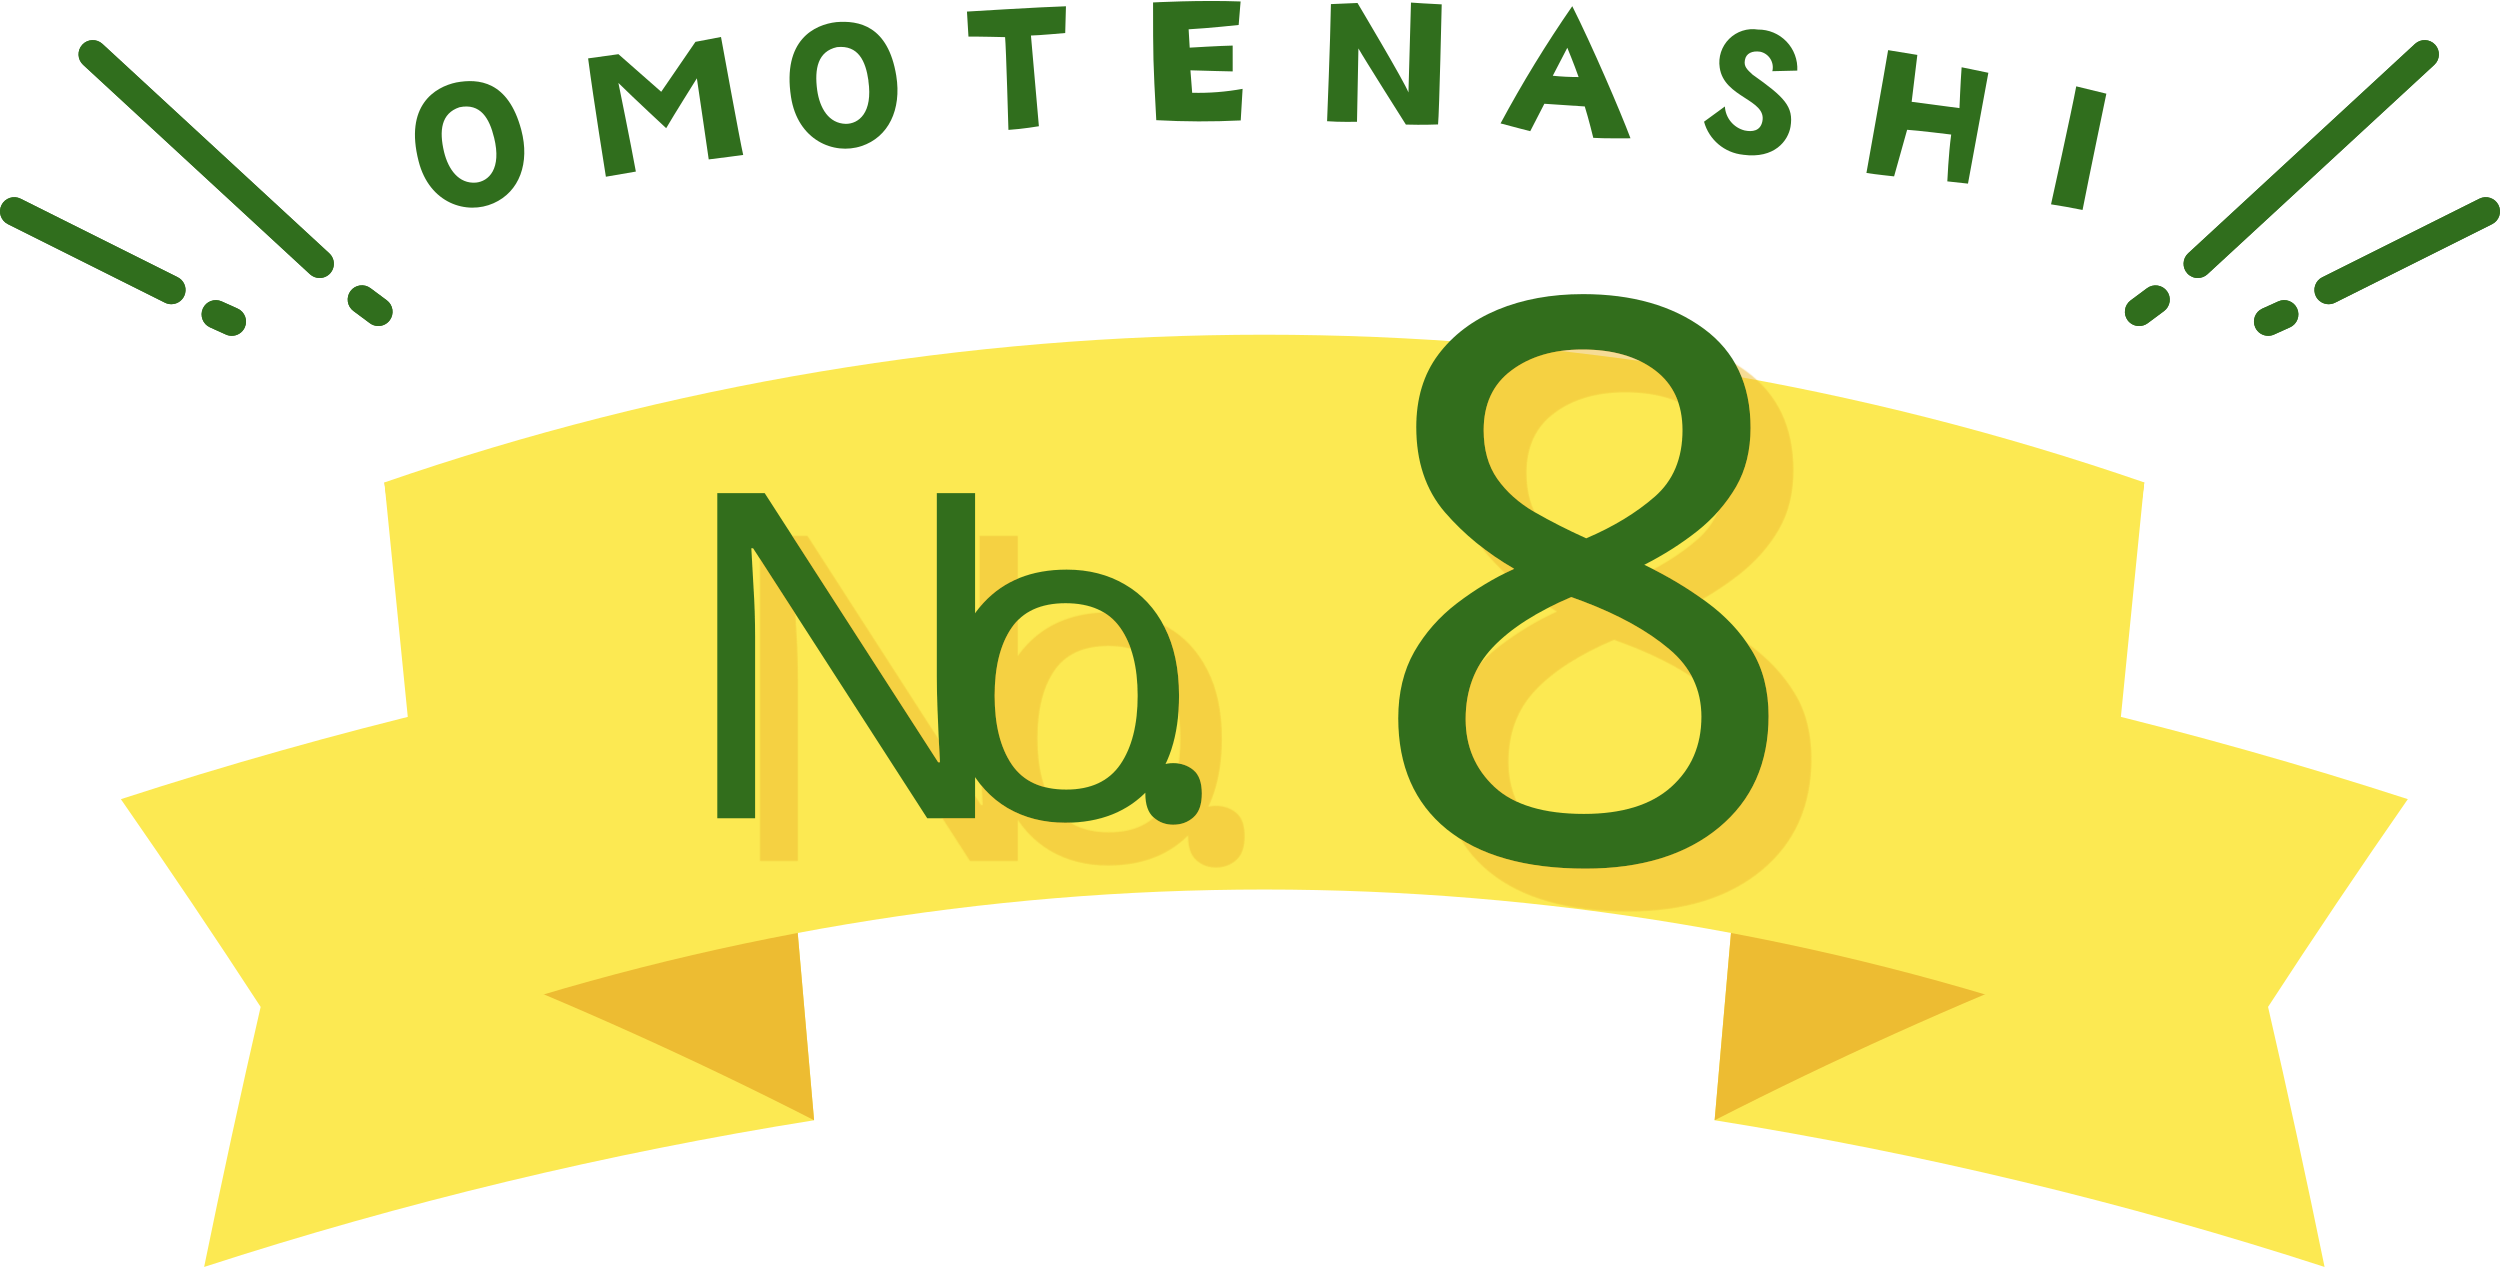
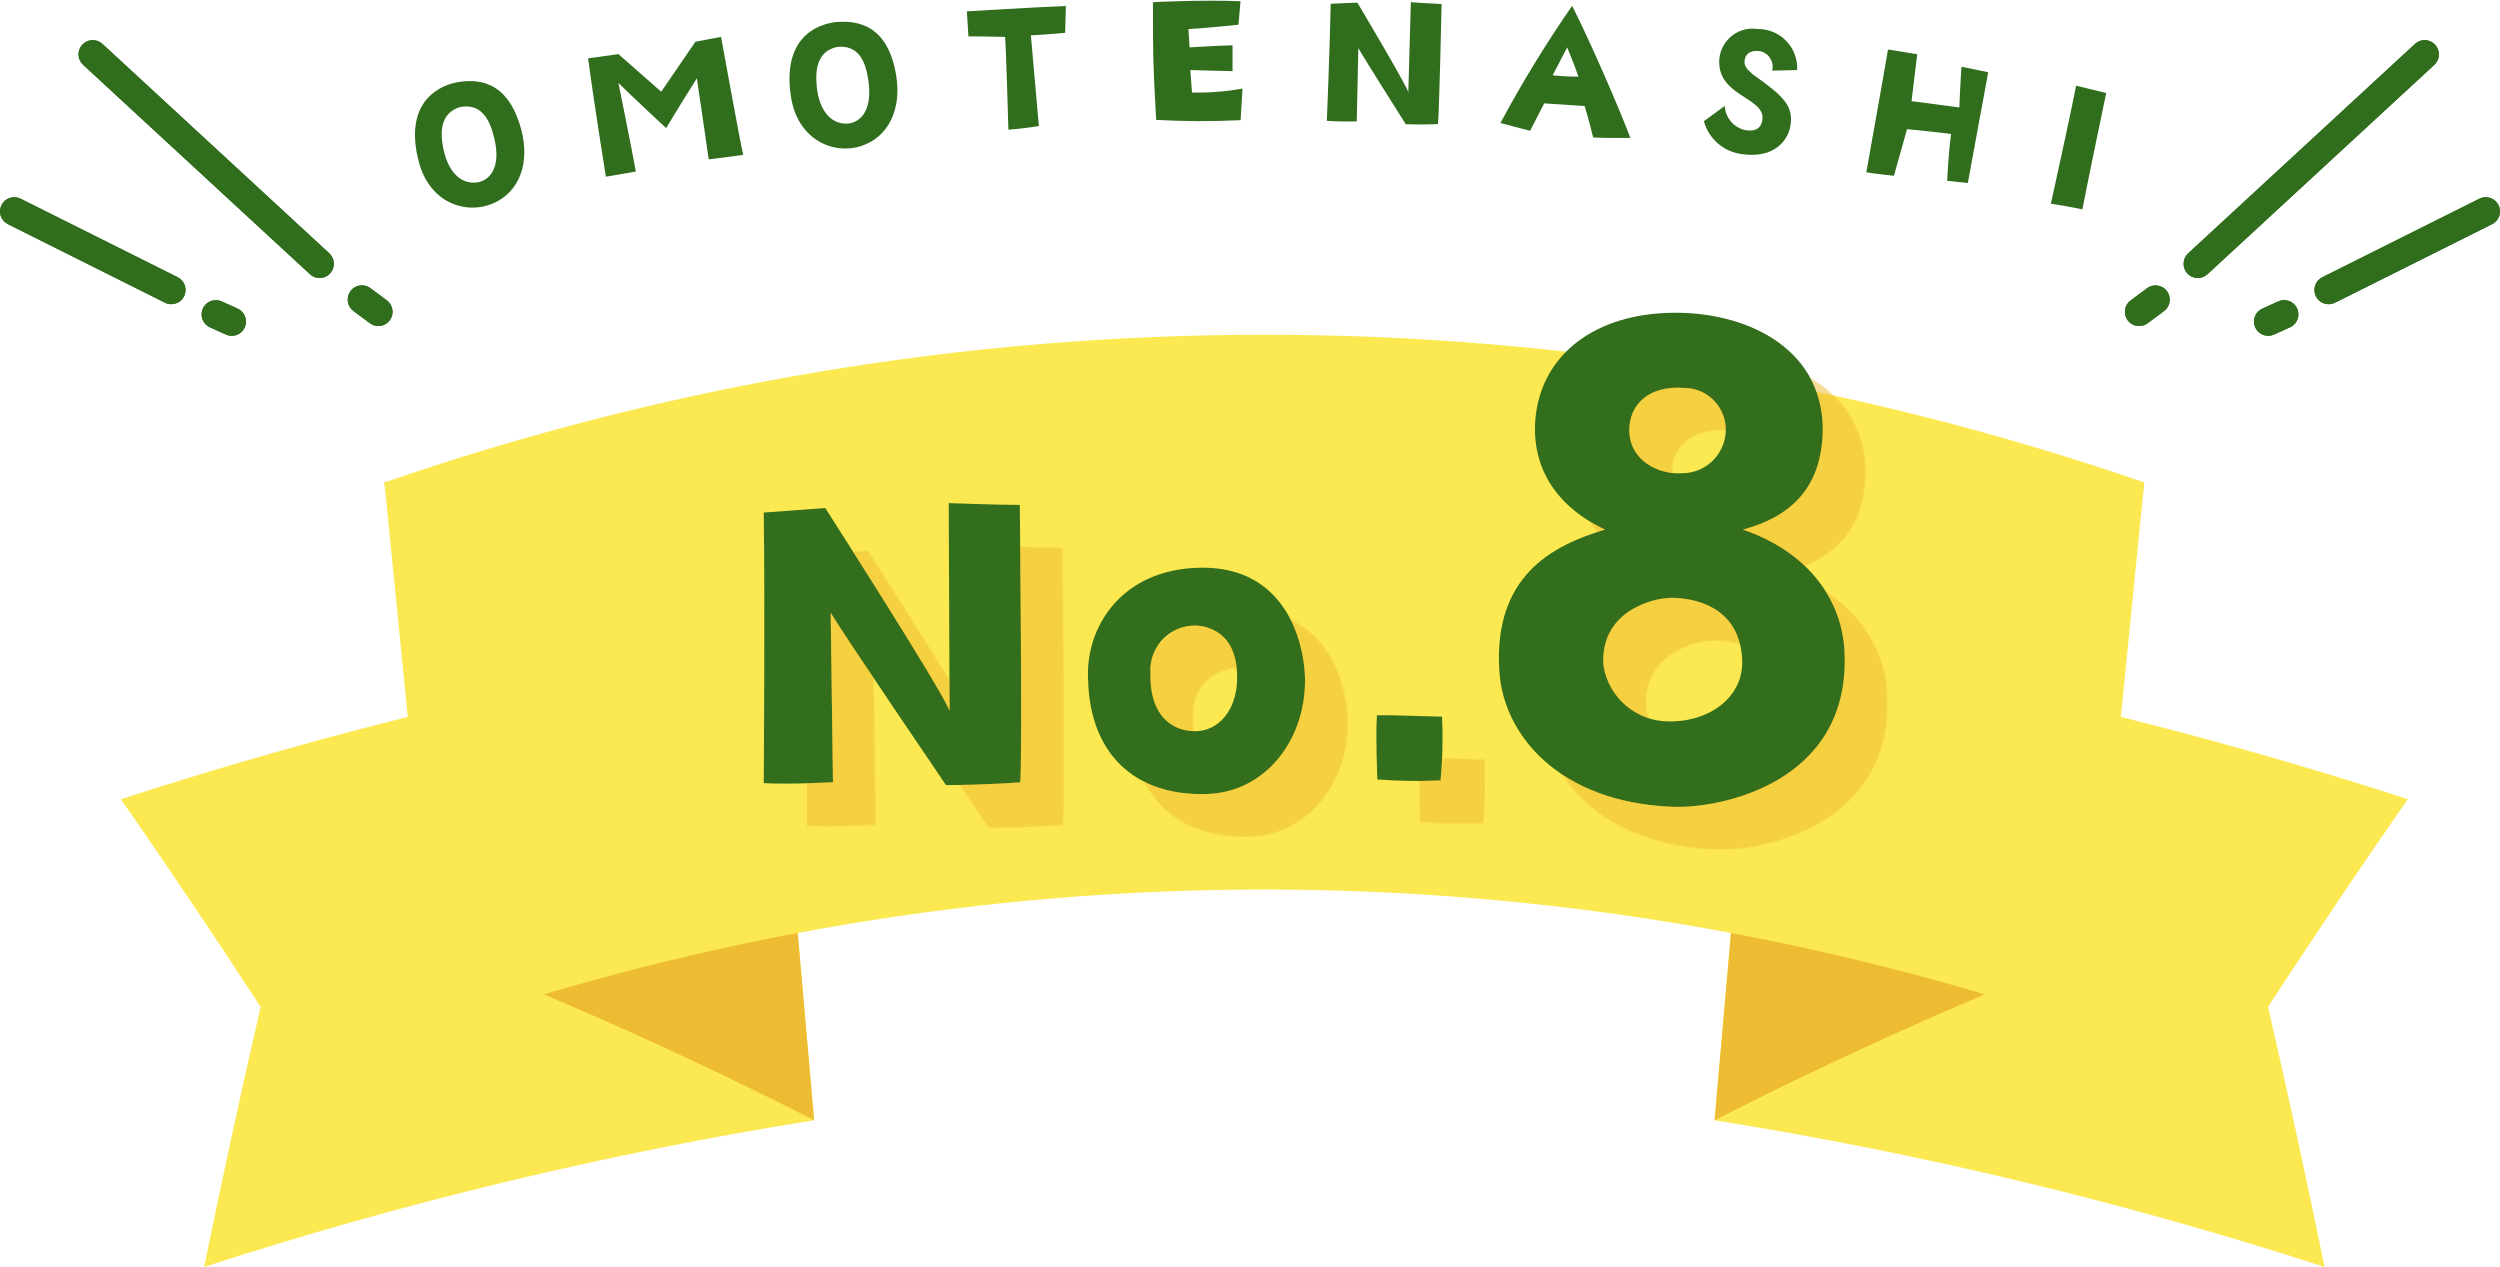
<svg xmlns="http://www.w3.org/2000/svg" width="175.624" height="89.003" viewBox="0 0 175.624 89.003">
  <defs>
    <style>
      .cls-1 {
        fill: #fce952;
      }

      .cls-2 {
        fill: #edbc32;
      }

-       .cls-3, .cls-4, .cls-5 {
+       .cls-3 {
        fill: #306e1d;
      }

-       .cls-3 {
-         font-size: 32px;
-         letter-spacing: -0.2em;
+       .cls-4 {
+         filter: url(#パス_8904);
      }

-       .cls-3, .cls-4 {
-         font-family: AB-kirigirisu;
-       }
- 
-       .cls-4 {
-         font-size: 55px;
-       }
- 
-       .cls-6 {
-         filter: url(#_8);
-       }
- 
-       .cls-7 {
-         filter: url(#No.);
+       .cls-5 {
+         filter: url(#パス_8903);
      }
    </style>
-     <filter id="No." x="46.544" y="29.482" width="65" height="35" filterUnits="userSpaceOnUse">
+     <filter id="パス_8903" x="53.656" y="35.338" width="50.685" height="23.454" filterUnits="userSpaceOnUse">
      <feOffset dx="3" dy="3" input="SourceAlpha" />
      <feGaussianBlur result="blur" />
      <feFlood flood-color="#edbc32" flood-opacity="0.518" />
      <feComposite operator="in" in2="blur" />
      <feComposite in="SourceGraphic" />
    </filter>
-     <filter id="_8" x="95.098" y="12.468" width="47" height="58" filterUnits="userSpaceOnUse">
+     <filter id="パス_8904" x="105.296" y="21.968" width="27.296" height="37.715" filterUnits="userSpaceOnUse">
      <feOffset dx="3" dy="3" input="SourceAlpha" />
      <feGaussianBlur result="blur-2" />
      <feFlood flood-color="#edbc32" flood-opacity="0.518" />
      <feComposite operator="in" in2="blur-2" />
      <feComposite in="SourceGraphic" />
    </filter>
  </defs>
-   <g id="グループ_1147" data-name="グループ 1147" transform="translate(-11559.521 -2868.076)">
-     <path id="パス_6522" data-name="パス 6522" class="cls-1" d="M48.7,207.226A283.356,283.356,0,0,0,5.849,217.531q1.869-9.141,3.97-18.267Q5.018,191.889,0,184.67a302.6,302.6,0,0,1,45.766-11.007q1.466,16.781,2.932,33.563" transform="translate(11568.013 2739.547)" />
-     <path id="パス_6523" data-name="パス 6523" class="cls-2" d="M69.965,200.56q-12.476-6.375-25.656-11.566-2.263-16.62-4.527-33.239Q53.749,160.733,67.033,167q1.466,16.781,2.932,33.563" transform="translate(11546.745 2746.213)" />
-     <path id="パス_6524" data-name="パス 6524" class="cls-1" d="M289.652,207.226A283.357,283.357,0,0,1,332.5,217.531q-1.869-9.141-3.97-18.267,4.8-7.376,9.819-14.595a302.6,302.6,0,0,0-45.766-11.007q-1.466,16.781-2.932,33.563" transform="translate(11390.321 2739.547)" />
-     <path id="パス_6525" data-name="パス 6525" class="cls-2" d="M289.652,200.56q12.476-6.375,25.656-11.566l4.526-33.239Q305.868,160.733,292.584,167q-1.466,16.781-2.932,33.563" transform="translate(11390.321 2746.213)" />
-     <path id="パス_6526" data-name="パス 6526" class="cls-1" d="M159.59,190.132a177.59,177.59,0,0,0-115.987,0q-1.91-19.167-3.821-38.334a189.284,189.284,0,0,1,123.628,0q-1.911,19.167-3.821,38.334" transform="translate(11546.744 2750.169)" />
-     <g class="cls-7" transform="matrix(1, 0, 0, 1, 11559.52, 2868.08)">
-       <text id="No.-2" data-name="No." class="cls-3" transform="translate(77.54 57.48)">
-         <tspan x="-30.256" y="0">No.</tspan>
-       </text>
+   <g id="グループ_1178" data-name="グループ 1178" transform="translate(-11226.41 -8153.38)">
+     <path id="パス_6522" data-name="パス 6522" class="cls-1" d="M48.7,207.226A283.356,283.356,0,0,0,5.849,217.531q1.869-9.141,3.97-18.267Q5.018,191.889,0,184.67a302.6,302.6,0,0,1,45.766-11.007q1.466,16.781,2.932,33.563" transform="translate(11234.901 8024.852)" />
+     <path id="パス_6523" data-name="パス 6523" class="cls-2" d="M69.965,200.56q-12.476-6.375-25.656-11.566-2.263-16.62-4.527-33.239Q53.749,160.733,67.033,167q1.466,16.781,2.932,33.563" transform="translate(11213.634 8031.518)" />
+     <path id="パス_6524" data-name="パス 6524" class="cls-1" d="M289.652,207.226A283.357,283.357,0,0,1,332.5,217.531q-1.869-9.141-3.97-18.267,4.8-7.376,9.819-14.595a302.6,302.6,0,0,0-45.766-11.007q-1.466,16.781-2.932,33.563" transform="translate(11057.21 8024.852)" />
+     <path id="パス_6525" data-name="パス 6525" class="cls-2" d="M289.652,200.56q12.476-6.375,25.656-11.566l4.526-33.239Q305.868,160.733,292.584,167q-1.466,16.781-2.932,33.563" transform="translate(11057.21 8031.518)" />
+     <path id="パス_6526" data-name="パス 6526" class="cls-1" d="M159.59,190.132a177.59,177.59,0,0,0-115.987,0q-1.91-19.167-3.821-38.334a189.284,189.284,0,0,1,123.628,0q-1.911,19.167-3.821,38.334" transform="translate(11213.633 8035.474)" />
+     <g class="cls-5" transform="matrix(1, 0, 0, 1, 11226.41, 8153.38)">
+       <path id="パス_8903-2" data-name="パス 8903" class="cls-3" d="M-10.832-7.552c-.608-1.568-8.736-14.24-8.736-14.24l-4.32.32c.1,6.24,0,19.008,0,19.008,1.952.1,4.864-.064,4.864-.064l-.16-11.9c1.024,1.7,8.1,12.1,8.1,12.1,2.688,0,5.216-.192,5.216-.192.16-1.856-.032-19.488-.032-19.488-1.44,0-4.992-.128-4.992-.128ZM6.9-17.6c-5.7.032-8.224,4.256-8,7.9.128,5.088,3.2,8.16,8.352,8,4.224-.128,7.04-4,6.88-8.288C14.032-12.544,12.688-17.632,6.9-17.6Zm2.464,8c-.1,2.08-1.344,3.52-3.008,3.488C4.368-6.176,3.216-7.68,3.28-10.176A3.129,3.129,0,0,1,6.864-13.5C8.464-13.184,9.456-12,9.36-9.6Zm14.3,6.944a32.767,32.767,0,0,0,.1-4.48c-1.888-.032-2.592-.1-4.576-.1-.1,1.5.032,4.512.032,4.512A36.122,36.122,0,0,0,23.664-2.656Z" transform="translate(77.54 57.48)" />
    </g>
-     <g class="cls-6" transform="matrix(1, 0, 0, 1, 11559.52, 2868.08)">
-       <text id="_8-2" data-name="8" class="cls-4" transform="translate(117.1 60.47)">
-         <tspan x="-21.56" y="0">8</tspan>
-       </text>
+     <g class="cls-4" transform="matrix(1, 0, 0, 1, 11226.41, 8153.38)">
+       <path id="パス_8904-2" data-name="パス 8904" class="cls-3" d="M5.335-23.265c3.9-1.045,5.445-3.41,5.61-6.655.22-5.885-5.06-8.58-10.34-8.58-5.665,0-9.46,2.97-9.845,7.48-.275,3.3,1.375,6.1,4.895,7.755-3.685,1.1-7.865,3.245-7.425,9.955.275,4.455,4.18,9.185,12.1,9.515,3.3.165,12.485-1.6,12.155-10.725C12.375-18.315,9.9-21.725,5.335-23.265ZM1.155-33.22a2.936,2.936,0,0,1,2.97,2.695,3.065,3.065,0,0,1-3.08,3.3c-1.6.11-3.685-.88-3.685-3.025C-2.64-32.065-1.265-33.385,1.155-33.22ZM.22-9.79a4.663,4.663,0,0,1-4.675-3.9c-.275-3.74,3.3-4.785,4.84-4.785,2.365.055,4.73,1.155,4.9,4.29C5.445-11.66,3.19-9.79.22-9.79Z" transform="translate(117.1 60.47)" />
    </g>
-     <path id="パス_8652" data-name="パス 8652" class="cls-5" d="M7.474,7.6c.574,2.331-.2,4.341-2.037,5.117-1.881.8-4.5-.04-5.21-3.036-.938-3.939,1.231-5.2,2.744-5.492C4.5,3.935,6.609,4.109,7.474,7.6m-1.922.5c-.3-1.339-.906-2.45-2.39-2.166-1.3.405-1.467,1.622-1.137,3.125.282,1.243,1,2.263,2.2,2.188.888-.072,1.84-.917,1.329-3.147" transform="matrix(1, -0.017, 0.017, 1, 11588.538, 2869.729)" />
-     <path id="パス_8653" data-name="パス 8653" class="cls-5" d="M18.164,2l1.8-.311S21.187,9.119,21.382,10c0,0-1.859.221-2.426.273,0,0-.632-4.968-.736-5.709,0,0-1.739,2.669-2.215,3.465,0,0-2.252-2.161-3.3-3.232,0,0,.813,4.368,1.119,6.243l-2.111.326s-.776-5.4-1.107-8.332l2.135-.259L15.7,5.467Z" transform="matrix(1, -0.017, 0.017, 1, 11590.179, 2869.324)" />
-     <path id="パス_8654" data-name="パス 8654" class="cls-5" d="M30.331,4.752c.341,2.376-.625,4.3-2.533,4.891-1.95.609-4.47-.485-4.886-3.537-.544-4.013,1.74-5.055,3.272-5.2,1.55-.1,3.631.283,4.147,3.841m-1.962.3C28.2,3.691,27.709,2.527,26.2,2.663c-1.339.274-1.62,1.468-1.441,3,.157,1.266.771,2.352,1.971,2.4.892.016,1.923-.731,1.635-3" transform="matrix(1, -0.017, 0.017, 1, 11592.073, 2869.169)" />
-     <path id="パス_8655" data-name="パス 8655" class="cls-5" d="M38.151,2.192,38.6,8.572s-1.146.177-2.143.221c0,0-.066-5.869-.124-6.519,0,0-1.933-.081-2.572-.08L33.686.434S38.909.2,40.644.18l-.083,1.877s-1.951.142-2.41.135" transform="matrix(1, -0.017, 0.017, 1, 11593.757, 2869.028)" />
-     <path id="パス_8656" data-name="パス 8656" class="cls-5" d="M45.013.044s3.3-.12,6.151.036L51,1.728s-2.092.192-3.519.245l.053,1.289s2.189-.095,3.021-.094l-.03,1.815s-2.2-.085-2.966-.128l.095,1.579A17.151,17.151,0,0,0,51.2,6.218l-.169,2.217A57.352,57.352,0,0,1,45.1,8.316c-.159-4.309-.147-4.309-.085-8.272" transform="matrix(1, -0.017, 0.017, 1, 11595.508, 2868.969)" />
-     <path id="パス_8657" data-name="パス 8657" class="cls-5" d="M61.5.317s1.533.132,2.156.163c0,0-.3,7.628-.4,8.428,0,0-1.1.029-2.26-.029,0,0-2.836-4.65-3.242-5.405l-.187,5.151s-1.263.007-2.1-.076c0,0,.317-5.52.409-8.22L57.743.282s3.243,5.655,3.472,6.346Z" transform="matrix(1, -0.017, 0.017, 1, 11597.137, 2868.985)" />
-     <path id="パス_8658" data-name="パス 8658" class="cls-5" d="M71.186.7c1.32,2.736,3.254,7.441,3.931,9.347,0,0-1.964-.012-2.613-.076,0,0-.3-1.339-.561-2.215,0,0-1.175-.1-2.834-.237L68.085,9.428s-1.208-.328-2.076-.581A85.413,85.413,0,0,1,71.186.7m.36,4.983c-.3-.908-.758-2.068-.758-2.068L69.734,5.562a17.259,17.259,0,0,0,1.813.122" transform="matrix(1, -0.017, 0.017, 1, 11598.775, 2869.021)" />
-     <path id="パス_8659" data-name="パス 8659" class="cls-5" d="M81.09,11.088A3.172,3.172,0,0,1,78.381,8.72l1.482-1.044a1.843,1.843,0,0,0,1.362,1.71c.529.119,1.1.061,1.252-.616.351-1.546-2.665-1.7-2.931-3.828a2.347,2.347,0,0,1,2.734-2.628,2.738,2.738,0,0,1,2.711,2.929l-1.753.012a1.124,1.124,0,0,0-.823-1.381c-.559-.095-1.007.092-1.091.571-.092.448.142.664.523,1.028,2.189,1.606,2.863,2.278,2.6,3.711-.183.967-1.152,2.241-3.358,1.906" transform="matrix(1, -0.017, 0.017, 1, 11600.7, 2869.237)" />
-     <path id="パス_8660" data-name="パス 8660" class="cls-5" d="M95.015,4.991l1.868.419s-1.427,7.052-1.564,7.76l-1.448-.183s.114-1.9.327-3.283c0,0-2.391-.337-3.088-.388l-.972,3.257S88.733,12.4,88.2,12.3c0,0,1.4-7.114,1.67-8.6l2.046.37-.455,3.287,3.35.5s.1-1.773.2-2.856" transform="matrix(1, -0.017, 0.017, 1, 11602.229, 2869.426)" />
-     <path id="パス_8661" data-name="パス 8661" class="cls-5" d="M99.39,14.352s1.565-6.543,1.911-8.257l2.107.552s-1.3,5.735-1.811,8.138c-1.033-.215-1.316-.282-2.207-.433" transform="matrix(1, -0.017, 0.017, 1, 11603.972, 2869.768)" />
-     <path id="線_221" data-name="線 221" class="cls-5" d="M0,15.712a1,1,0,0,1-.735-.322,1,1,0,0,1,.057-1.413L15.259-.735a1,1,0,0,1,1.413.057A1,1,0,0,1,16.616.735L.678,15.446A1,1,0,0,1,0,15.712Z" transform="translate(11713.916 2871.894)" />
-     <path id="線_220" data-name="線 220" class="cls-5" d="M0,6.517a1,1,0,0,1-.9-.553A1,1,0,0,1-.447,4.622L10.586-.894a1,1,0,0,1,1.342.447A1,1,0,0,1,11.481.894L.447,6.411A1,1,0,0,1,0,6.517Z" transform="translate(11723.111 2882.928)" />
-     <path id="パス_8667" data-name="パス 8667" class="cls-5" d="M4474.817-5023.493a1,1,0,0,1-.912-.589,1,1,0,0,1,.5-1.323l1.121-.506a1,1,0,0,1,1.323.5,1,1,0,0,1-.5,1.323l-1.121.506A1,1,0,0,1,4474.817-5023.493Z" transform="translate(7244.045 7915.159)" />
-     <path id="パス_8668" data-name="パス 8668" class="cls-5" d="M4474.818-5023.142a1,1,0,0,1-.8-.4,1,1,0,0,1,.206-1.4l1.153-.857a1,1,0,0,1,1.4.206,1,1,0,0,1-.206,1.4l-1.153.857A1,1,0,0,1,4474.818-5023.142Z" transform="translate(7234.973 7914.121)" />
-     <path id="線_222" data-name="線 222" class="cls-5" d="M0,15.712a1,1,0,0,1-.735-.322,1,1,0,0,1,.057-1.413L15.259-.735a1,1,0,0,1,1.413.057A1,1,0,0,1,16.616.735L.678,15.446A1,1,0,0,1,0,15.712Z" transform="translate(11713.916 2871.894)" />
-     <path id="線_223" data-name="線 223" class="cls-5" d="M0,6.517a1,1,0,0,1-.9-.553A1,1,0,0,1-.447,4.622L10.586-.894a1,1,0,0,1,1.342.447A1,1,0,0,1,11.481.894L.447,6.411A1,1,0,0,1,0,6.517Z" transform="translate(11723.111 2882.928)" />
-     <path id="パス_8669" data-name="パス 8669" class="cls-5" d="M4474.817-5023.493a1,1,0,0,1-.912-.589,1,1,0,0,1,.5-1.323l1.121-.506a1,1,0,0,1,1.323.5,1,1,0,0,1-.5,1.323l-1.121.506A1,1,0,0,1,4474.817-5023.493Z" transform="translate(7244.045 7915.159)" />
-     <path id="パス_8670" data-name="パス 8670" class="cls-5" d="M4474.818-5023.142a1,1,0,0,1-.8-.4,1,1,0,0,1,.206-1.4l1.153-.857a1,1,0,0,1,1.4.206,1,1,0,0,1-.206,1.4l-1.153.857A1,1,0,0,1,4474.818-5023.142Z" transform="translate(7234.973 7914.121)" />
-     <path id="線_224" data-name="線 224" class="cls-5" d="M15.937,15.712a1,1,0,0,1-.678-.265L-.678.735A1,1,0,0,1-.735-.678,1,1,0,0,1,.678-.735L16.616,13.977a1,1,0,0,1-.679,1.735Z" transform="translate(11566.038 2871.894)" />
-     <path id="線_225" data-name="線 225" class="cls-5" d="M11.033,6.517a1,1,0,0,1-.446-.106L-.447.894A1,1,0,0,1-.894-.447,1,1,0,0,1,.447-.894L11.481,4.622a1,1,0,0,1-.448,1.895Z" transform="translate(11560.521 2882.928)" />
-     <path id="パス_8671" data-name="パス 8671" class="cls-5" d="M4475.938-5023.493a1,1,0,0,1-.411-.088l-1.121-.506a1,1,0,0,1-.5-1.323,1,1,0,0,1,1.323-.5l1.121.506a1,1,0,0,1,.5,1.323A1,1,0,0,1,4475.938-5023.493Z" transform="translate(7099.866 7915.159)" />
-     <path id="パス_8672" data-name="パス 8672" class="cls-5" d="M4475.969-5023.142a1,1,0,0,1-.6-.2l-1.152-.857a1,1,0,0,1-.205-1.4,1,1,0,0,1,1.4-.205l1.152.857a1,1,0,0,1,.205,1.4A1,1,0,0,1,4475.969-5023.142Z" transform="translate(7110.132 7914.121)" />
-     <path id="線_226" data-name="線 226" class="cls-5" d="M15.937,15.712a1,1,0,0,1-.678-.265L-.678.735A1,1,0,0,1-.735-.678,1,1,0,0,1,.678-.735L16.616,13.977a1,1,0,0,1-.679,1.735Z" transform="translate(11566.038 2871.894)" />
-     <path id="線_227" data-name="線 227" class="cls-5" d="M11.033,6.517a1,1,0,0,1-.446-.106L-.447.894A1,1,0,0,1-.894-.447,1,1,0,0,1,.447-.894L11.481,4.622a1,1,0,0,1-.448,1.895Z" transform="translate(11560.521 2882.928)" />
-     <path id="パス_8673" data-name="パス 8673" class="cls-5" d="M4475.938-5023.493a1,1,0,0,1-.411-.088l-1.121-.506a1,1,0,0,1-.5-1.323,1,1,0,0,1,1.323-.5l1.121.506a1,1,0,0,1,.5,1.323A1,1,0,0,1,4475.938-5023.493Z" transform="translate(7099.866 7915.159)" />
-     <path id="パス_8674" data-name="パス 8674" class="cls-5" d="M4475.969-5023.142a1,1,0,0,1-.6-.2l-1.152-.857a1,1,0,0,1-.205-1.4,1,1,0,0,1,1.4-.205l1.152.857a1,1,0,0,1,.205,1.4A1,1,0,0,1,4475.969-5023.142Z" transform="translate(7110.132 7914.121)" />
+     <path id="パス_8652" data-name="パス 8652" class="cls-3" d="M7.474,3.489c.574,2.331-.2,4.341-2.037,5.117-1.881.8-4.5-.04-5.21-3.036C-.711,1.63,1.459.367,2.971.077,4.5-.173,6.609,0,7.474,3.489m-1.922.5c-.3-1.339-.906-2.45-2.39-2.166-1.3.405-1.467,1.622-1.137,3.125.282,1.243,1,2.263,2.2,2.188.888-.072,1.84-.917,1.329-3.147" transform="matrix(1, -0.017, 0.017, 1, 11255.499, 8159.141)" />
+     <path id="パス_8653" data-name="パス 8653" class="cls-3" d="M7.556.311,9.361,0s1.218,7.434,1.413,8.317c0,0-1.859.221-2.426.273,0,0-.632-4.968-.736-5.709,0,0-1.739,2.669-2.215,3.465,0,0-2.252-2.161-3.3-3.232,0,0,.813,4.368,1.119,6.243l-2.111.326S.33,4.286,0,1.349l2.135-.259L5.091,3.782Z" transform="matrix(1, -0.017, 0.017, 1, 11267.703, 8156.128)" />
+     <path id="パス_8654" data-name="パス 8654" class="cls-3" d="M7.5,3.854c.341,2.376-.625,4.3-2.533,4.891C3.018,9.354.5,8.26.082,5.208-.462,1.195,1.822.153,3.354.013,4.9-.085,6.985.3,7.5,3.854m-1.962.3c-.166-1.363-.661-2.528-2.165-2.391-1.339.274-1.62,1.468-1.441,3,.157,1.266.771,2.352,1.971,2.4.892.016,1.923-.731,1.635-3" transform="matrix(1, -0.017, 0.017, 1, 11281.805, 8154.972)" />
+     <path id="パス_8655" data-name="パス 8655" class="cls-3" d="M4.465,2.012l.452,6.379s-1.146.177-2.143.221c0,0-.066-5.869-.124-6.519,0,0-1.933-.081-2.572-.08L0,.254S5.223.021,6.958,0L6.875,1.877s-1.951.142-2.41.135" transform="matrix(1, -0.017, 0.017, 1, 11294.329, 8153.924)" />
+     <path id="パス_8656" data-name="パス 8656" class="cls-3" d="M.042.044s3.3-.12,6.151.036L6.025,1.729s-2.092.192-3.519.245L2.56,3.263s2.189-.095,3.021-.094l-.03,1.815s-2.2-.085-2.966-.128L2.68,6.435a17.151,17.151,0,0,0,3.548-.217L6.059,8.435A57.352,57.352,0,0,1,.128,8.316C-.032,4.007-.019,4.007.042.044" transform="matrix(1, -0.017, 0.017, 1, 11307.36, 8153.489)" />
+     <path id="パス_8657" data-name="パス 8657" class="cls-3" d="M6.041.035S7.574.166,8.2.2c0,0-.3,7.628-.4,8.428,0,0-1.1.029-2.26-.029,0,0-2.836-4.65-3.242-5.405L2.1,8.342S.842,8.349,0,8.266c0,0,.317-5.52.409-8.22L2.284,0S5.527,5.655,5.755,6.346Z" transform="matrix(1, -0.017, 0.017, 1, 11319.48, 8153.603)" />
+     <path id="パス_8658" data-name="パス 8658" class="cls-3" d="M5.177,0C6.5,2.736,8.431,7.441,9.108,9.347c0,0-1.964-.012-2.613-.076,0,0-.3-1.339-.561-2.215,0,0-1.175-.1-2.834-.237L2.076,8.726S.868,8.4,0,8.145A85.413,85.413,0,0,1,5.177,0m.36,4.983c-.3-.908-.758-2.068-.758-2.068L3.725,4.86a17.259,17.259,0,0,0,1.813.122" transform="matrix(1, -0.017, 0.017, 1, 11331.676, 8153.875)" />
+     <path id="パス_8659" data-name="パス 8659" class="cls-3" d="M2.709,8.782A3.172,3.172,0,0,1,0,6.414L1.482,5.369a1.843,1.843,0,0,0,1.362,1.71c.529.119,1.1.061,1.252-.616.351-1.546-2.665-1.7-2.931-3.828A2.347,2.347,0,0,1,3.9.007,2.738,2.738,0,0,1,6.611,2.935l-1.753.012a1.124,1.124,0,0,0-.823-1.381c-.559-.095-1.007.092-1.091.571-.092.448.142.664.523,1.028,2.189,1.606,2.863,2.278,2.6,3.711-.183.967-1.152,2.241-3.358,1.906" transform="matrix(1, -0.017, 0.017, 1, 11345.998, 8155.479)" />
+     <path id="パス_8660" data-name="パス 8660" class="cls-3" d="M6.813,1.3l1.868.419S7.254,8.767,7.116,9.475L5.669,9.293S5.783,7.395,6,6.01c0,0-2.391-.337-3.088-.388L1.936,8.878S.53,8.7,0,8.6C0,8.6,1.4,1.487,1.67,0L3.716.37,3.261,3.656l3.35.5s.1-1.773.2-2.856" transform="matrix(1, -0.017, 0.017, 1, 11357.371, 8156.885)" />
+     <path id="パス_8661" data-name="パス 8661" class="cls-3" d="M0,8.257S1.565,1.713,1.911,0L4.018.552S2.715,6.287,2.207,8.69C1.174,8.475.891,8.408,0,8.257" transform="matrix(1, -0.017, 0.017, 1, 11370.342, 8159.432)" />
+     <path id="パス_8907" data-name="パス 8907" class="cls-3" d="M0,15.712a1,1,0,0,1-.735-.322,1,1,0,0,1,.057-1.413L15.259-.735a1,1,0,0,1,1.413.057A1,1,0,0,1,16.616.735L.678,15.446A1,1,0,0,1,0,15.712Z" transform="translate(11380.806 8157.198)" />
+     <path id="パス_8908" data-name="パス 8908" class="cls-3" d="M0,6.517a1,1,0,0,1-.9-.553A1,1,0,0,1-.447,4.622L10.586-.894a1,1,0,0,1,1.342.447A1,1,0,0,1,11.481.894L.447,6.411A1,1,0,0,1,0,6.517Z" transform="translate(11390 8168.232)" />
+     <path id="パス_8667" data-name="パス 8667" class="cls-3" d="M4474.817-5023.493a1,1,0,0,1-.912-.589,1,1,0,0,1,.5-1.323l1.121-.506a1,1,0,0,1,1.323.5,1,1,0,0,1-.5,1.323l-1.121.506A1,1,0,0,1,4474.817-5023.493Z" transform="translate(6910.934 13200.463)" />
+     <path id="パス_8668" data-name="パス 8668" class="cls-3" d="M4474.818-5023.142a1,1,0,0,1-.8-.4,1,1,0,0,1,.206-1.4l1.153-.857a1,1,0,0,1,1.4.206,1,1,0,0,1-.206,1.4l-1.153.857A1,1,0,0,1,4474.818-5023.142Z" transform="translate(6901.862 13199.426)" />
+     <path id="パス_8909" data-name="パス 8909" class="cls-3" d="M0,15.712a1,1,0,0,1-.735-.322,1,1,0,0,1,.057-1.413L15.259-.735a1,1,0,0,1,1.413.057A1,1,0,0,1,16.616.735L.678,15.446A1,1,0,0,1,0,15.712Z" transform="translate(11380.806 8157.198)" />
+     <path id="パス_8910" data-name="パス 8910" class="cls-3" d="M0,6.517a1,1,0,0,1-.9-.553A1,1,0,0,1-.447,4.622L10.586-.894a1,1,0,0,1,1.342.447A1,1,0,0,1,11.481.894L.447,6.411A1,1,0,0,1,0,6.517Z" transform="translate(11390 8168.232)" />
+     <path id="パス_8669" data-name="パス 8669" class="cls-3" d="M4474.817-5023.493a1,1,0,0,1-.912-.589,1,1,0,0,1,.5-1.323l1.121-.506a1,1,0,0,1,1.323.5,1,1,0,0,1-.5,1.323l-1.121.506A1,1,0,0,1,4474.817-5023.493Z" transform="translate(6910.934 13200.463)" />
+     <path id="パス_8670" data-name="パス 8670" class="cls-3" d="M4474.818-5023.142a1,1,0,0,1-.8-.4,1,1,0,0,1,.206-1.4l1.153-.857a1,1,0,0,1,1.4.206,1,1,0,0,1-.206,1.4l-1.153.857A1,1,0,0,1,4474.818-5023.142Z" transform="translate(6901.862 13199.426)" />
+     <path id="パス_8901" data-name="パス 8901" class="cls-3" d="M15.937,15.712a1,1,0,0,1-.678-.265L-.678.735A1,1,0,0,1-.735-.678,1,1,0,0,1,.678-.735L16.616,13.977a1,1,0,0,1-.679,1.735Z" transform="translate(11232.927 8157.198)" />
+     <path id="パス_8905" data-name="パス 8905" class="cls-3" d="M11.033,6.517a1,1,0,0,1-.446-.106L-.447.894A1,1,0,0,1-.894-.447,1,1,0,0,1,.447-.894L11.481,4.622a1,1,0,0,1-.448,1.895Z" transform="translate(11227.41 8168.232)" />
+     <path id="パス_8671" data-name="パス 8671" class="cls-3" d="M4475.938-5023.493a1,1,0,0,1-.411-.088l-1.121-.506a1,1,0,0,1-.5-1.323,1,1,0,0,1,1.323-.5l1.121.506a1,1,0,0,1,.5,1.323A1,1,0,0,1,4475.938-5023.493Z" transform="translate(6766.754 13200.463)" />
+     <path id="パス_8672" data-name="パス 8672" class="cls-3" d="M4475.969-5023.142a1,1,0,0,1-.6-.2l-1.152-.857a1,1,0,0,1-.205-1.4,1,1,0,0,1,1.4-.205l1.152.857a1,1,0,0,1,.205,1.4A1,1,0,0,1,4475.969-5023.142Z" transform="translate(6777.021 13199.426)" />
+     <path id="パス_8902" data-name="パス 8902" class="cls-3" d="M15.937,15.712a1,1,0,0,1-.678-.265L-.678.735A1,1,0,0,1-.735-.678,1,1,0,0,1,.678-.735L16.616,13.977a1,1,0,0,1-.679,1.735Z" transform="translate(11232.927 8157.198)" />
+     <path id="パス_8906" data-name="パス 8906" class="cls-3" d="M11.033,6.517a1,1,0,0,1-.446-.106L-.447.894A1,1,0,0,1-.894-.447,1,1,0,0,1,.447-.894L11.481,4.622a1,1,0,0,1-.448,1.895Z" transform="translate(11227.41 8168.232)" />
+     <path id="パス_8673" data-name="パス 8673" class="cls-3" d="M4475.938-5023.493a1,1,0,0,1-.411-.088l-1.121-.506a1,1,0,0,1-.5-1.323,1,1,0,0,1,1.323-.5l1.121.506a1,1,0,0,1,.5,1.323A1,1,0,0,1,4475.938-5023.493Z" transform="translate(6766.754 13200.463)" />
+     <path id="パス_8674" data-name="パス 8674" class="cls-3" d="M4475.969-5023.142a1,1,0,0,1-.6-.2l-1.152-.857a1,1,0,0,1-.205-1.4,1,1,0,0,1,1.4-.205l1.152.857a1,1,0,0,1,.205,1.4A1,1,0,0,1,4475.969-5023.142Z" transform="translate(6777.021 13199.426)" />
  </g>
</svg>
